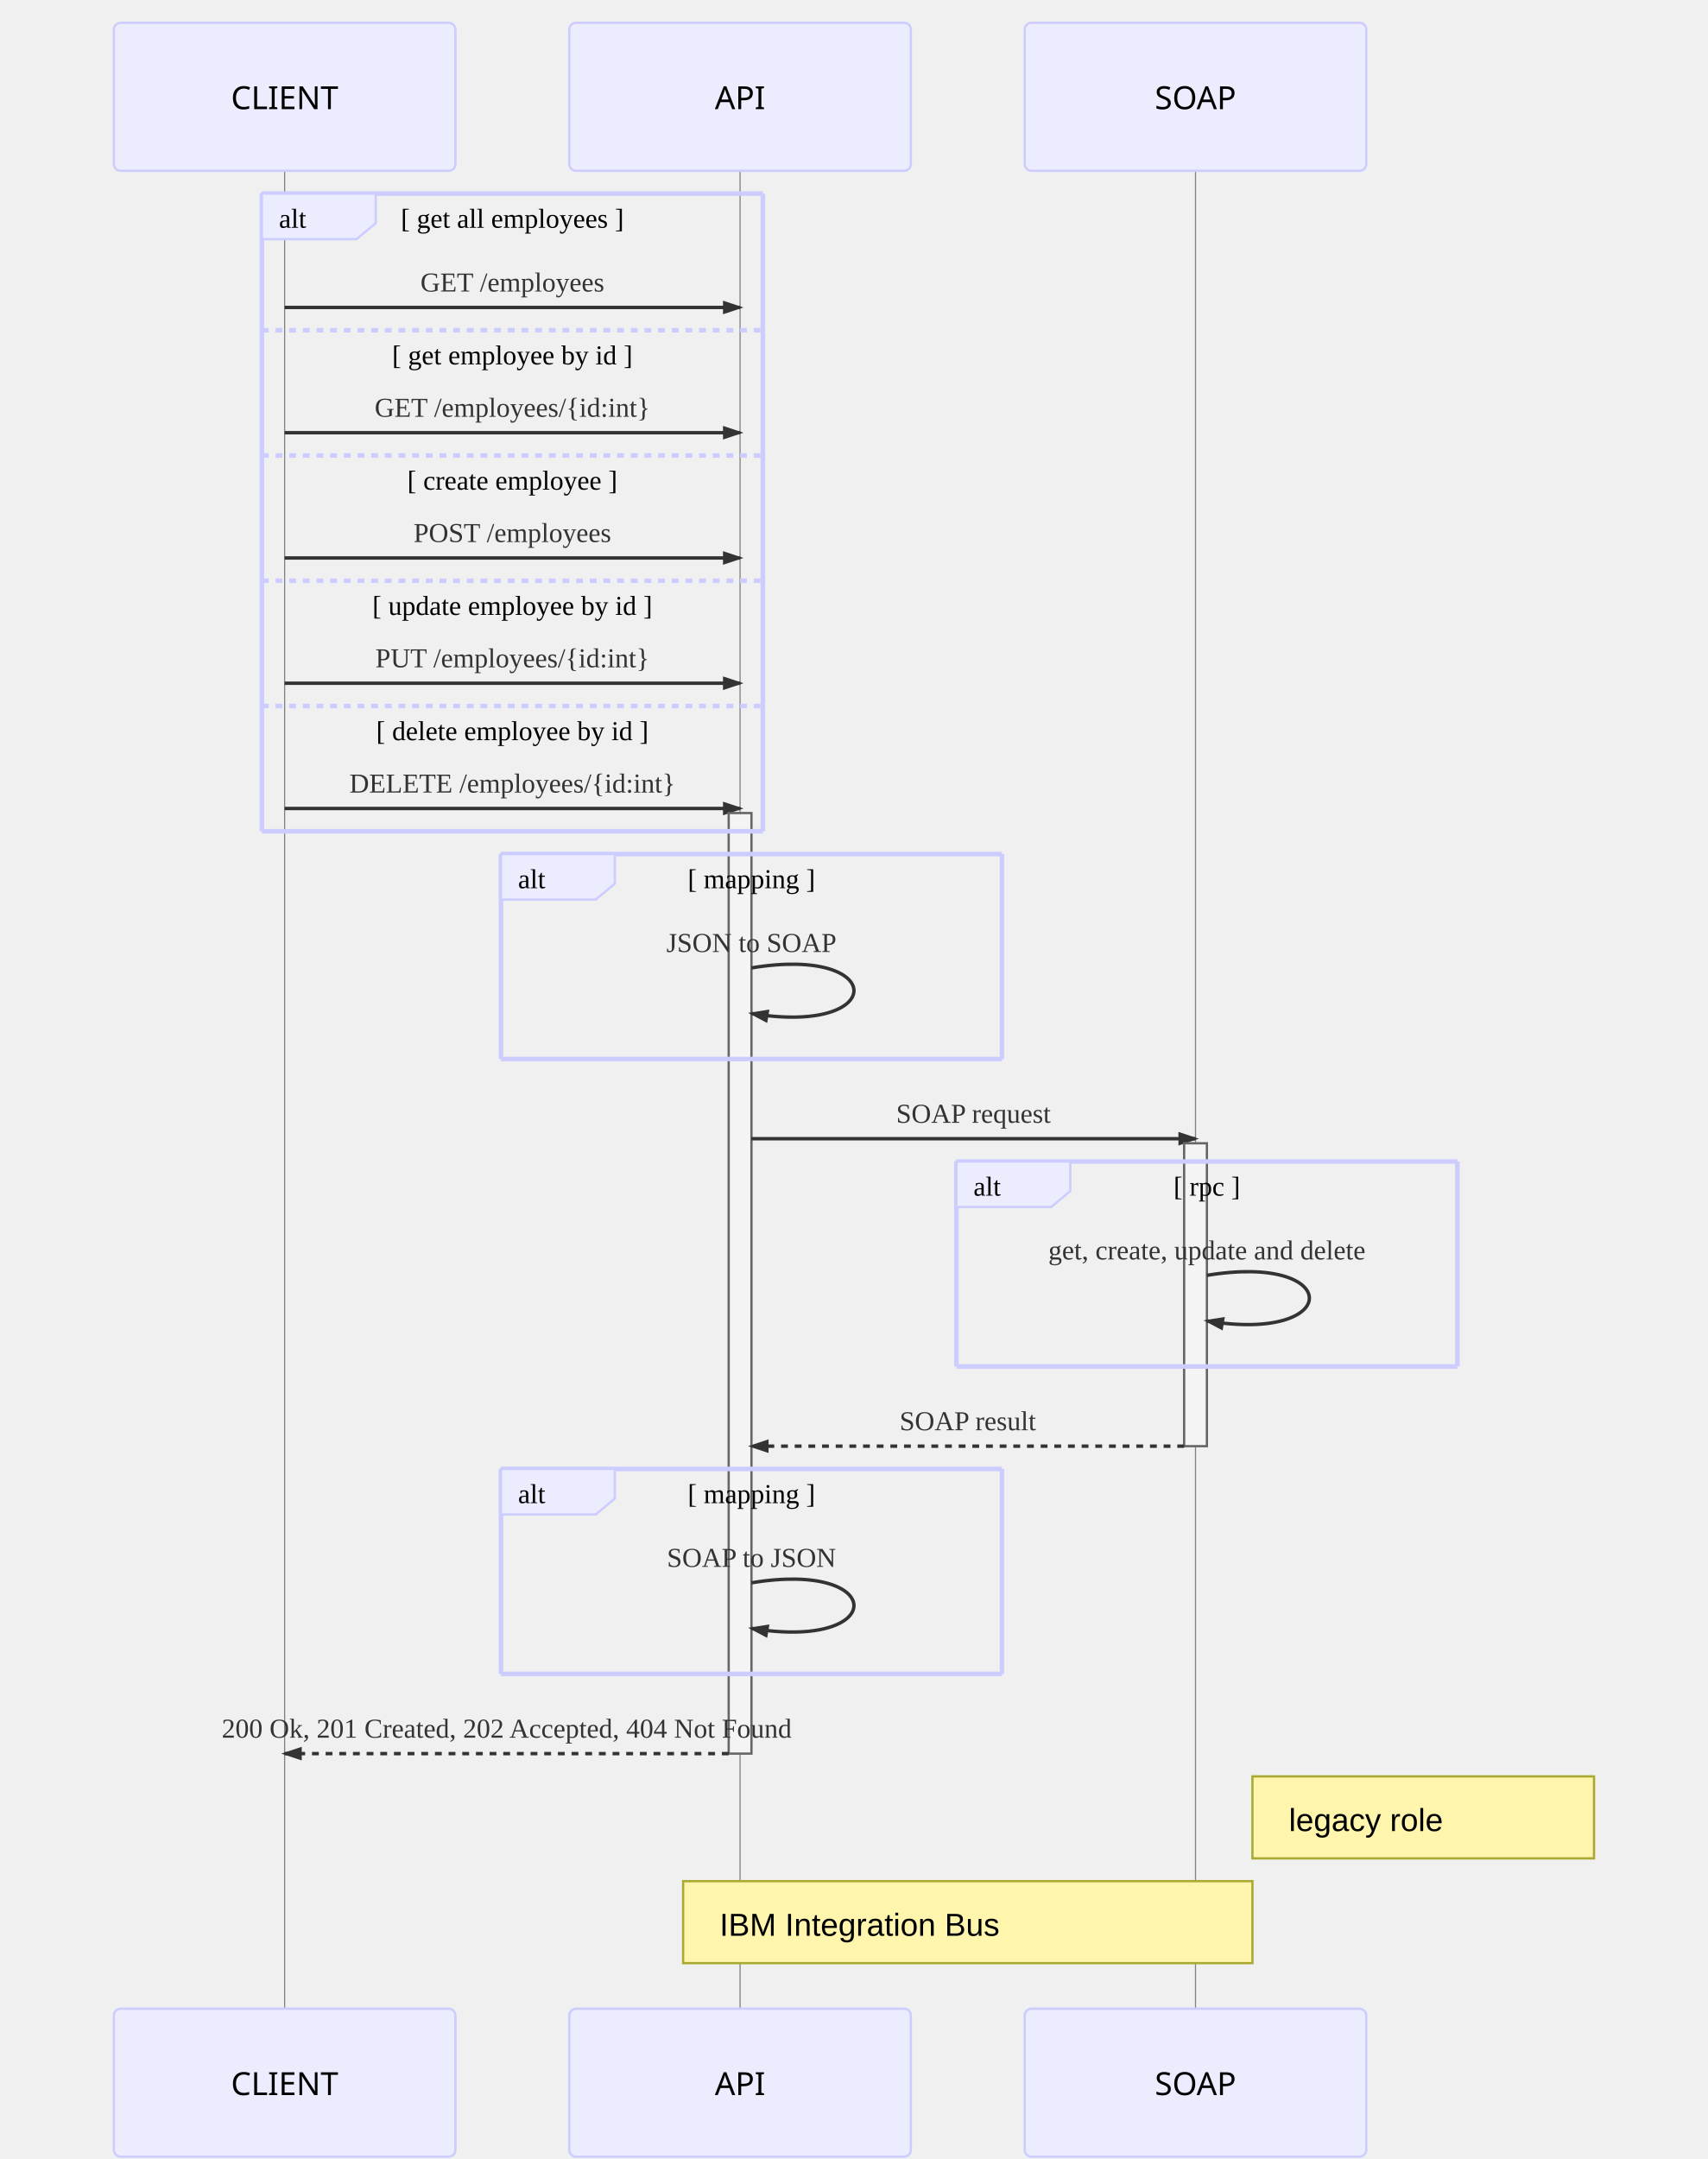
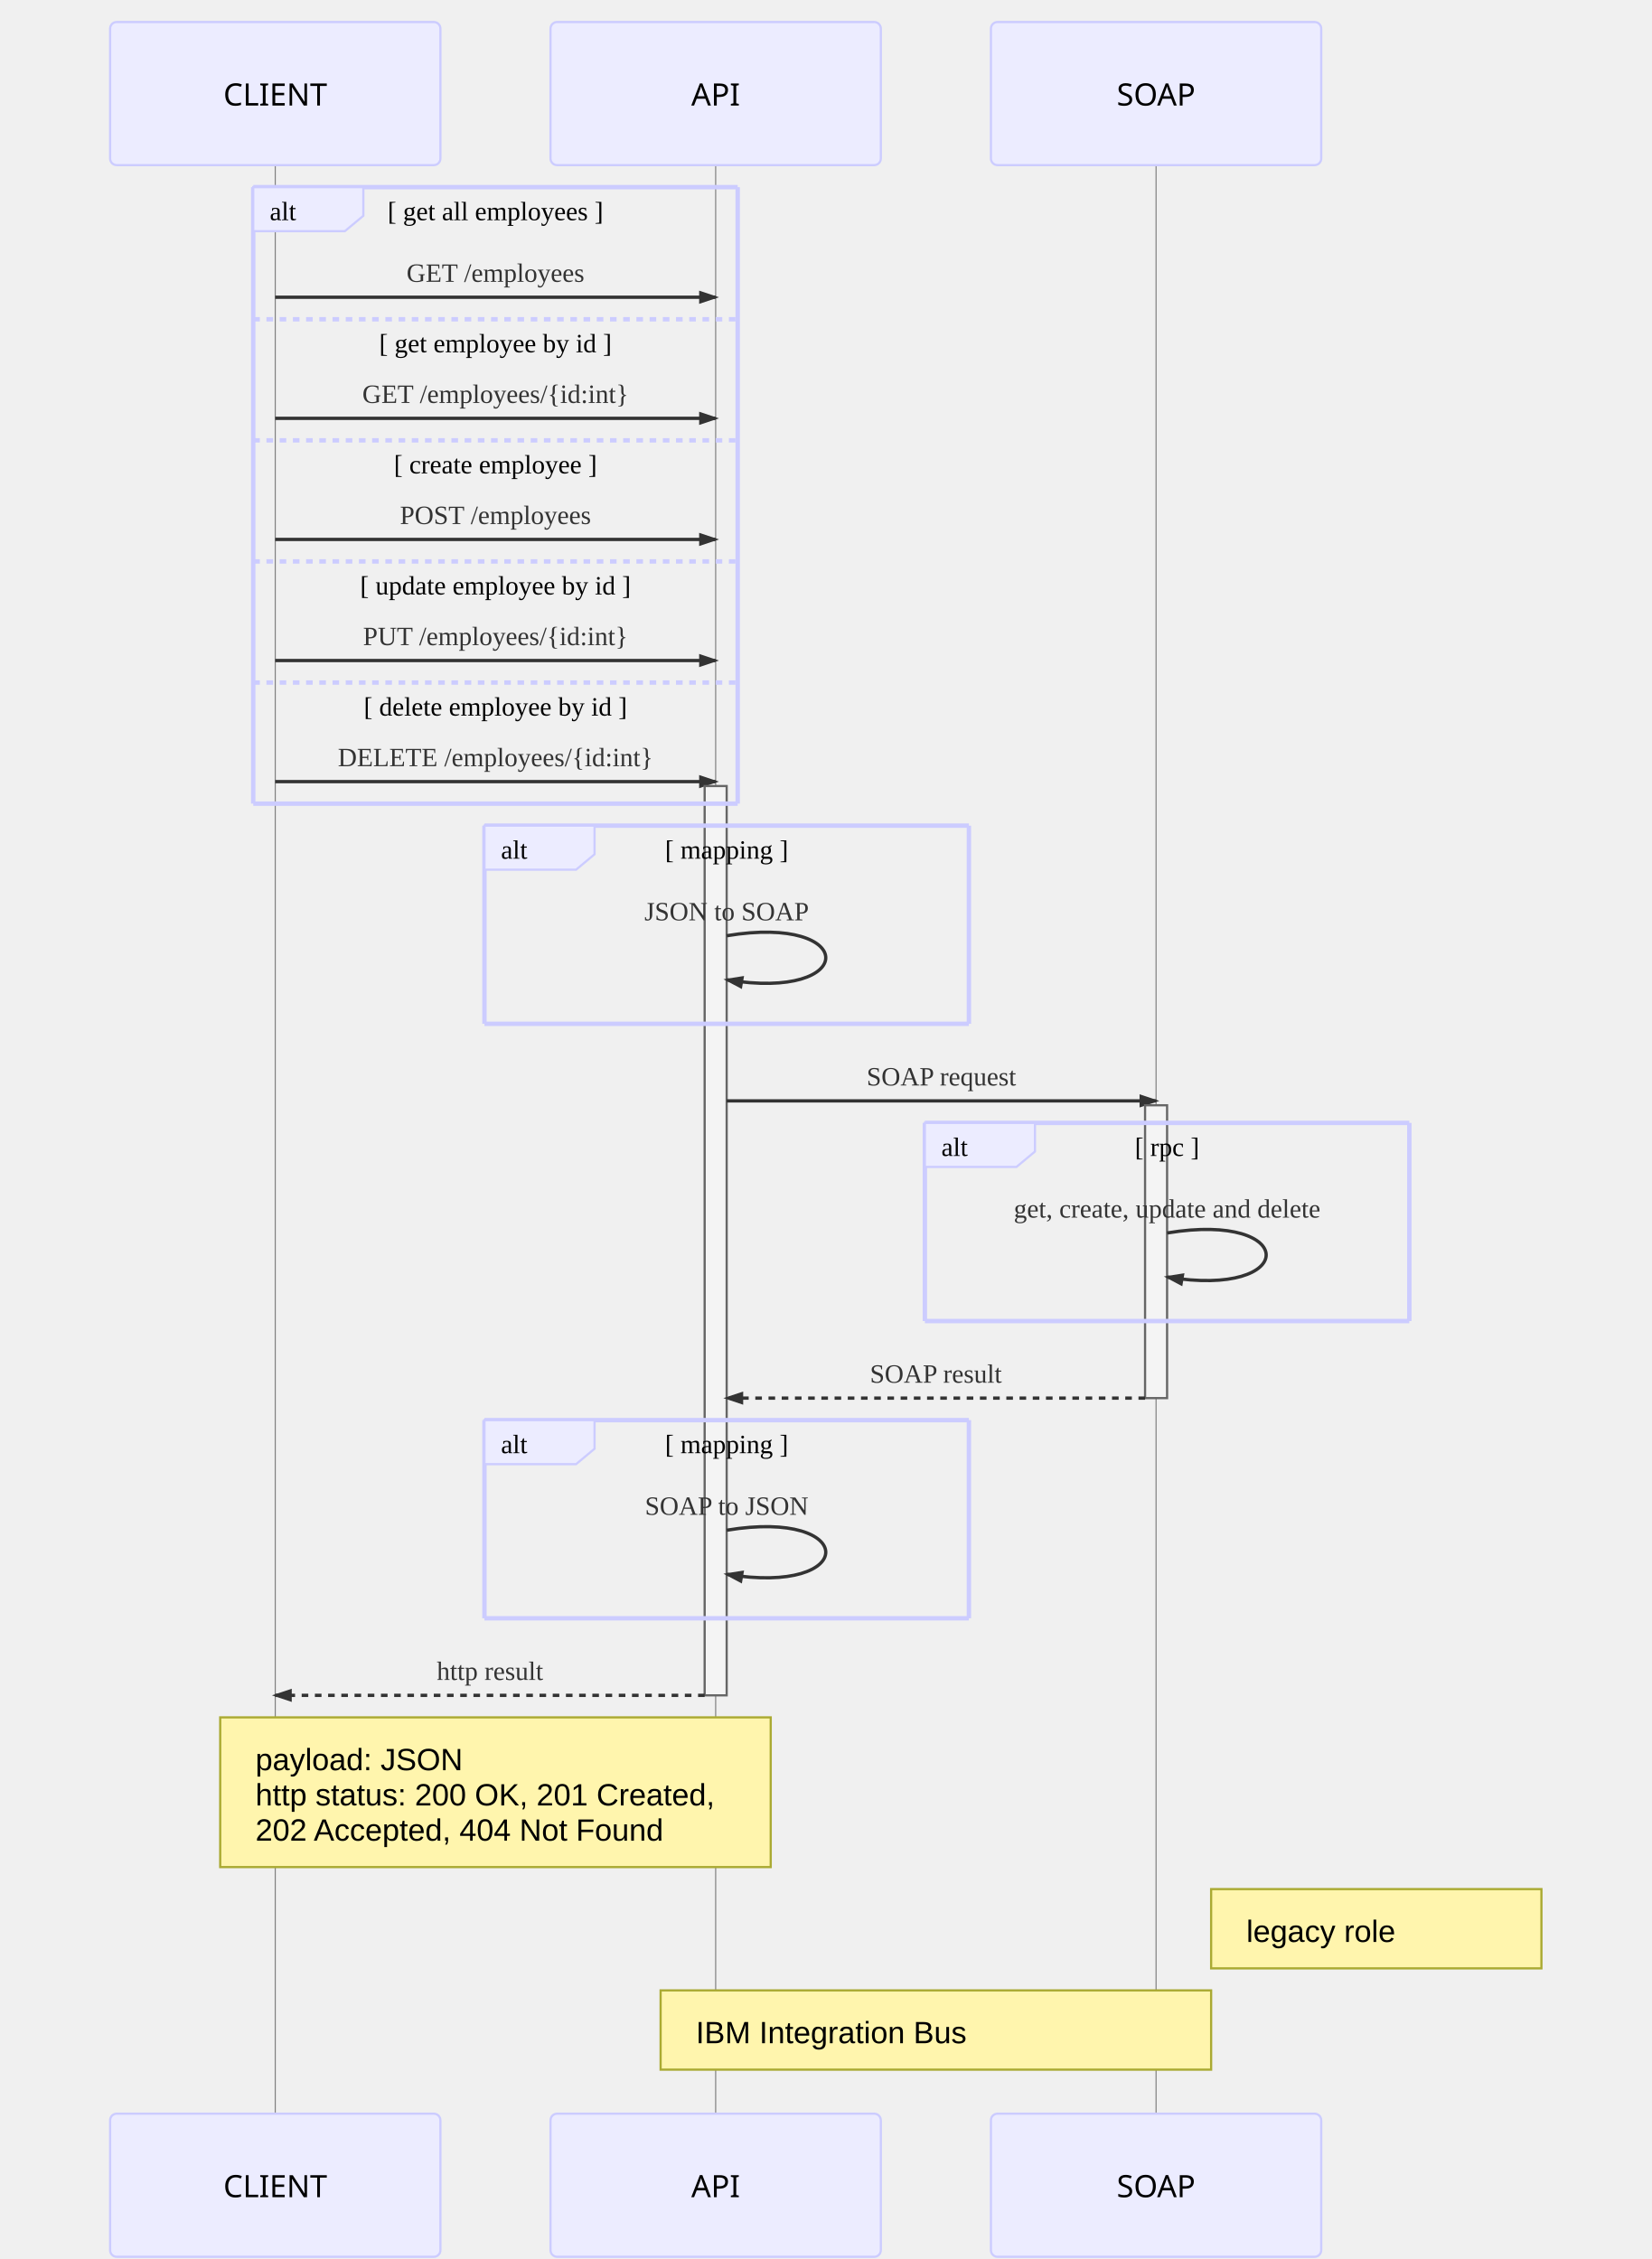
- <svg xmlns="http://www.w3.org/2000/svg" id="mermaid-1557452709722" width="100%" height="100%" style="max-width:750px;" viewBox="-50 -10 750 948">
+ <svg xmlns="http://www.w3.org/2000/svg" id="mermaid-1557453298818" width="100%" height="100%" style="max-width:750px;" viewBox="-50 -10 750 1026">
  <style>


- #mermaid-1557452709722 .label {
+ #mermaid-1557453298818 .label {
  font-family: 'trebuchet ms', verdana, arial;
  color: #333; }

- #mermaid-1557452709722 .node rect,
- #mermaid-1557452709722 .node circle,
- #mermaid-1557452709722 .node ellipse,
- #mermaid-1557452709722 .node polygon {
+ #mermaid-1557453298818 .node rect,
+ #mermaid-1557453298818 .node circle,
+ #mermaid-1557453298818 .node ellipse,
+ #mermaid-1557453298818 .node polygon {
  fill: #ECECFF;
  stroke: #9370DB;
  stroke-width: 1px; }

- #mermaid-1557452709722 .node.clickable {
+ #mermaid-1557453298818 .node.clickable {
  cursor: pointer; }

- #mermaid-1557452709722 .arrowheadPath {
+ #mermaid-1557453298818 .arrowheadPath {
  fill: #333333; }

- #mermaid-1557452709722 .edgePath .path {
+ #mermaid-1557453298818 .edgePath .path {
  stroke: #333333;
  stroke-width: 1.5px; }

- #mermaid-1557452709722 .edgeLabel {
+ #mermaid-1557453298818 .edgeLabel {
  background-color: #e8e8e8; }

- #mermaid-1557452709722 .cluster rect {
+ #mermaid-1557453298818 .cluster rect {
  fill: #ffffde !important;
  stroke: #aaaa33 !important;
  stroke-width: 1px !important; }

- #mermaid-1557452709722 .cluster text {
+ #mermaid-1557453298818 .cluster text {
  fill: #333; }

- #mermaid-1557452709722 div.mermaidTooltip {
+ #mermaid-1557453298818 div.mermaidTooltip {
  position: absolute;
  text-align: center;
  max-width: 200px;
  padding: 2px;
  font-family: 'trebuchet ms', verdana, arial;
  font-size: 12px;
  background: #ffffde;
  border: 1px solid #aaaa33;
  border-radius: 2px;
  pointer-events: none;
  z-index: 100; }

- #mermaid-1557452709722 .actor {
+ #mermaid-1557453298818 .actor {
  stroke: #CCCCFF;
  fill: #ECECFF; }

- #mermaid-1557452709722 text.actor {
+ #mermaid-1557453298818 text.actor {
  fill: black;
  stroke: none; }

- #mermaid-1557452709722 .actor-line {
+ #mermaid-1557453298818 .actor-line {
  stroke: grey; }

- #mermaid-1557452709722 .messageLine0 {
+ #mermaid-1557453298818 .messageLine0 {
  stroke-width: 1.5;
  stroke-dasharray: '2 2';
  stroke: #333; }

- #mermaid-1557452709722 .messageLine1 {
+ #mermaid-1557453298818 .messageLine1 {
  stroke-width: 1.5;
  stroke-dasharray: '2 2';
  stroke: #333; }

- #mermaid-1557452709722 #arrowhead {
+ #mermaid-1557453298818 #arrowhead {
  fill: #333; }

- #mermaid-1557452709722 #crosshead path {
+ #mermaid-1557453298818 #crosshead path {
  fill: #333 !important;
  stroke: #333 !important; }

- #mermaid-1557452709722 .messageText {
+ #mermaid-1557453298818 .messageText {
  fill: #333;
  stroke: none; }

- #mermaid-1557452709722 .labelBox {
+ #mermaid-1557453298818 .labelBox {
  stroke: #CCCCFF;
  fill: #ECECFF; }

- #mermaid-1557452709722 .labelText {
+ #mermaid-1557453298818 .labelText {
  fill: black;
  stroke: none; }

- #mermaid-1557452709722 .loopText {
+ #mermaid-1557453298818 .loopText {
  fill: black;
  stroke: none; }

- #mermaid-1557452709722 .loopLine {
+ #mermaid-1557453298818 .loopLine {
  stroke-width: 2;
  stroke-dasharray: '2 2';
  stroke: #CCCCFF; }

- #mermaid-1557452709722 .note {
+ #mermaid-1557453298818 .note {
  stroke: #aaaa33;
  fill: #fff5ad; }

- #mermaid-1557452709722 .noteText {
+ #mermaid-1557453298818 .noteText {
  fill: black;
  stroke: none;
  font-family: 'trebuchet ms', verdana, arial;
  font-size: 14px; }

- #mermaid-1557452709722 .activation0 {
+ #mermaid-1557453298818 .activation0 {
  fill: #f4f4f4;
  stroke: #666; }

- #mermaid-1557452709722 .activation1 {
+ #mermaid-1557453298818 .activation1 {
  fill: #f4f4f4;
  stroke: #666; }

- #mermaid-1557452709722 .activation2 {
+ #mermaid-1557453298818 .activation2 {
  fill: #f4f4f4;
  stroke: #666; }


- #mermaid-1557452709722 .section {
+ #mermaid-1557453298818 .section {
  stroke: none;
  opacity: 0.2; }

- #mermaid-1557452709722 .section0 {
+ #mermaid-1557453298818 .section0 {
  fill: rgba(102, 102, 255, 0.49); }

- #mermaid-1557452709722 .section2 {
+ #mermaid-1557453298818 .section2 {
  fill: #fff400; }

- #mermaid-1557452709722 .section1,
- #mermaid-1557452709722 .section3 {
+ #mermaid-1557453298818 .section1,
+ #mermaid-1557453298818 .section3 {
  fill: white;
  opacity: 0.2; }

- #mermaid-1557452709722 .sectionTitle0 {
+ #mermaid-1557453298818 .sectionTitle0 {
  fill: #333; }

- #mermaid-1557452709722 .sectionTitle1 {
+ #mermaid-1557453298818 .sectionTitle1 {
  fill: #333; }

- #mermaid-1557452709722 .sectionTitle2 {
+ #mermaid-1557453298818 .sectionTitle2 {
  fill: #333; }

- #mermaid-1557452709722 .sectionTitle3 {
+ #mermaid-1557453298818 .sectionTitle3 {
  fill: #333; }

- #mermaid-1557452709722 .sectionTitle {
+ #mermaid-1557453298818 .sectionTitle {
  text-anchor: start;
  font-size: 11px;
  text-height: 14px; }


- #mermaid-1557452709722 .grid .tick {
+ #mermaid-1557453298818 .grid .tick {
  stroke: lightgrey;
  opacity: 0.3;
  shape-rendering: crispEdges; }

- #mermaid-1557452709722 .grid path {
+ #mermaid-1557453298818 .grid path {
  stroke-width: 0; }


- #mermaid-1557452709722 .today {
+ #mermaid-1557453298818 .today {
  fill: none;
  stroke: red;
  stroke-width: 2px; }



- #mermaid-1557452709722 .task {
+ #mermaid-1557453298818 .task {
  stroke-width: 2; }

- #mermaid-1557452709722 .taskText {
+ #mermaid-1557453298818 .taskText {
  text-anchor: middle;
  font-size: 11px; }

- #mermaid-1557452709722 .taskTextOutsideRight {
+ #mermaid-1557453298818 .taskTextOutsideRight {
  fill: black;
  text-anchor: start;
  font-size: 11px; }

- #mermaid-1557452709722 .taskTextOutsideLeft {
+ #mermaid-1557453298818 .taskTextOutsideLeft {
  fill: black;
  text-anchor: end;
  font-size: 11px; }


- #mermaid-1557452709722 .taskText0,
- #mermaid-1557452709722 .taskText1,
- #mermaid-1557452709722 .taskText2,
- #mermaid-1557452709722 .taskText3 {
+ #mermaid-1557453298818 .taskText0,
+ #mermaid-1557453298818 .taskText1,
+ #mermaid-1557453298818 .taskText2,
+ #mermaid-1557453298818 .taskText3 {
  fill: white; }

- #mermaid-1557452709722 .task0,
- #mermaid-1557452709722 .task1,
- #mermaid-1557452709722 .task2,
- #mermaid-1557452709722 .task3 {
+ #mermaid-1557453298818 .task0,
+ #mermaid-1557453298818 .task1,
+ #mermaid-1557453298818 .task2,
+ #mermaid-1557453298818 .task3 {
  fill: #8a90dd;
  stroke: #534fbc; }

- #mermaid-1557452709722 .taskTextOutside0,
- #mermaid-1557452709722 .taskTextOutside2 {
+ #mermaid-1557453298818 .taskTextOutside0,
+ #mermaid-1557453298818 .taskTextOutside2 {
  fill: black; }

- #mermaid-1557452709722 .taskTextOutside1,
- #mermaid-1557452709722 .taskTextOutside3 {
+ #mermaid-1557453298818 .taskTextOutside1,
+ #mermaid-1557453298818 .taskTextOutside3 {
  fill: black; }


- #mermaid-1557452709722 .active0,
- #mermaid-1557452709722 .active1,
- #mermaid-1557452709722 .active2,
- #mermaid-1557452709722 .active3 {
+ #mermaid-1557453298818 .active0,
+ #mermaid-1557453298818 .active1,
+ #mermaid-1557453298818 .active2,
+ #mermaid-1557453298818 .active3 {
  fill: #bfc7ff;
  stroke: #534fbc; }

- #mermaid-1557452709722 .activeText0,
- #mermaid-1557452709722 .activeText1,
- #mermaid-1557452709722 .activeText2,
- #mermaid-1557452709722 .activeText3 {
+ #mermaid-1557453298818 .activeText0,
+ #mermaid-1557453298818 .activeText1,
+ #mermaid-1557453298818 .activeText2,
+ #mermaid-1557453298818 .activeText3 {
  fill: black !important; }


- #mermaid-1557452709722 .done0,
- #mermaid-1557452709722 .done1,
- #mermaid-1557452709722 .done2,
- #mermaid-1557452709722 .done3 {
+ #mermaid-1557453298818 .done0,
+ #mermaid-1557453298818 .done1,
+ #mermaid-1557453298818 .done2,
+ #mermaid-1557453298818 .done3 {
  stroke: grey;
  fill: lightgrey;
  stroke-width: 2; }

- #mermaid-1557452709722 .doneText0,
- #mermaid-1557452709722 .doneText1,
- #mermaid-1557452709722 .doneText2,
- #mermaid-1557452709722 .doneText3 {
+ #mermaid-1557453298818 .doneText0,
+ #mermaid-1557453298818 .doneText1,
+ #mermaid-1557453298818 .doneText2,
+ #mermaid-1557453298818 .doneText3 {
  fill: black !important; }


- #mermaid-1557452709722 .crit0,
- #mermaid-1557452709722 .crit1,
- #mermaid-1557452709722 .crit2,
- #mermaid-1557452709722 .crit3 {
+ #mermaid-1557453298818 .crit0,
+ #mermaid-1557453298818 .crit1,
+ #mermaid-1557453298818 .crit2,
+ #mermaid-1557453298818 .crit3 {
  stroke: #ff8888;
  fill: red;
  stroke-width: 2; }

- #mermaid-1557452709722 .activeCrit0,
- #mermaid-1557452709722 .activeCrit1,
- #mermaid-1557452709722 .activeCrit2,
- #mermaid-1557452709722 .activeCrit3 {
+ #mermaid-1557453298818 .activeCrit0,
+ #mermaid-1557453298818 .activeCrit1,
+ #mermaid-1557453298818 .activeCrit2,
+ #mermaid-1557453298818 .activeCrit3 {
  stroke: #ff8888;
  fill: #bfc7ff;
  stroke-width: 2; }

- #mermaid-1557452709722 .doneCrit0,
- #mermaid-1557452709722 .doneCrit1,
- #mermaid-1557452709722 .doneCrit2,
- #mermaid-1557452709722 .doneCrit3 {
+ #mermaid-1557453298818 .doneCrit0,
+ #mermaid-1557453298818 .doneCrit1,
+ #mermaid-1557453298818 .doneCrit2,
+ #mermaid-1557453298818 .doneCrit3 {
  stroke: #ff8888;
  fill: lightgrey;
  stroke-width: 2;
  cursor: pointer;
  shape-rendering: crispEdges; }

- #mermaid-1557452709722 .doneCritText0,
- #mermaid-1557452709722 .doneCritText1,
- #mermaid-1557452709722 .doneCritText2,
- #mermaid-1557452709722 .doneCritText3 {
+ #mermaid-1557453298818 .doneCritText0,
+ #mermaid-1557453298818 .doneCritText1,
+ #mermaid-1557453298818 .doneCritText2,
+ #mermaid-1557453298818 .doneCritText3 {
  fill: black !important; }

- #mermaid-1557452709722 .activeCritText0,
- #mermaid-1557452709722 .activeCritText1,
- #mermaid-1557452709722 .activeCritText2,
- #mermaid-1557452709722 .activeCritText3 {
+ #mermaid-1557453298818 .activeCritText0,
+ #mermaid-1557453298818 .activeCritText1,
+ #mermaid-1557453298818 .activeCritText2,
+ #mermaid-1557453298818 .activeCritText3 {
  fill: black !important; }

- #mermaid-1557452709722 .titleText {
+ #mermaid-1557453298818 .titleText {
  text-anchor: middle;
  font-size: 18px;
  fill: black; }

- #mermaid-1557452709722 g.classGroup text {
+ #mermaid-1557453298818 g.classGroup text {
  fill: #9370DB;
  stroke: none;
  font-family: 'trebuchet ms', verdana, arial;
  font-size: 10px; }

- #mermaid-1557452709722 g.classGroup rect {
+ #mermaid-1557453298818 g.classGroup rect {
  fill: #ECECFF;
  stroke: #9370DB; }

- #mermaid-1557452709722 g.classGroup line {
-   stroke: #9370DB;
-   stroke-width: 1; }
- 
- #mermaid-1557452709722 .classLabel .box {
+ #mermaid-1557453298818 g.classGroup line {
+   stroke: #9370DB;
+   stroke-width: 1; }
+ 
+ #mermaid-1557453298818 .classLabel .box {
  stroke: none;
  stroke-width: 0;
  fill: #ECECFF;
  opacity: 0.5; }

- #mermaid-1557452709722 .classLabel .label {
+ #mermaid-1557453298818 .classLabel .label {
  fill: #9370DB;
  font-size: 10px; }

- #mermaid-1557452709722 .relation {
+ #mermaid-1557453298818 .relation {
  stroke: #9370DB;
  stroke-width: 1;
  fill: none; }

- #mermaid-1557452709722 #compositionStart {
-   fill: #9370DB;
-   stroke: #9370DB;
-   stroke-width: 1; }
- 
- #mermaid-1557452709722 #compositionEnd {
-   fill: #9370DB;
-   stroke: #9370DB;
-   stroke-width: 1; }
- 
- #mermaid-1557452709722 #aggregationStart {
+ #mermaid-1557453298818 #compositionStart {
+   fill: #9370DB;
+   stroke: #9370DB;
+   stroke-width: 1; }
+ 
+ #mermaid-1557453298818 #compositionEnd {
+   fill: #9370DB;
+   stroke: #9370DB;
+   stroke-width: 1; }
+ 
+ #mermaid-1557453298818 #aggregationStart {
  fill: #ECECFF;
  stroke: #9370DB;
  stroke-width: 1; }

- #mermaid-1557452709722 #aggregationEnd {
+ #mermaid-1557453298818 #aggregationEnd {
  fill: #ECECFF;
  stroke: #9370DB;
  stroke-width: 1; }

- #mermaid-1557452709722 #dependencyStart {
-   fill: #9370DB;
-   stroke: #9370DB;
-   stroke-width: 1; }
- 
- #mermaid-1557452709722 #dependencyEnd {
-   fill: #9370DB;
-   stroke: #9370DB;
-   stroke-width: 1; }
- 
- #mermaid-1557452709722 #extensionStart {
-   fill: #9370DB;
-   stroke: #9370DB;
-   stroke-width: 1; }
- 
- #mermaid-1557452709722 #extensionEnd {
-   fill: #9370DB;
-   stroke: #9370DB;
-   stroke-width: 1; }
- 
- #mermaid-1557452709722 .commit-id,
- #mermaid-1557452709722 .commit-msg,
- #mermaid-1557452709722 .branch-label {
+ #mermaid-1557453298818 #dependencyStart {
+   fill: #9370DB;
+   stroke: #9370DB;
+   stroke-width: 1; }
+ 
+ #mermaid-1557453298818 #dependencyEnd {
+   fill: #9370DB;
+   stroke: #9370DB;
+   stroke-width: 1; }
+ 
+ #mermaid-1557453298818 #extensionStart {
+   fill: #9370DB;
+   stroke: #9370DB;
+   stroke-width: 1; }
+ 
+ #mermaid-1557453298818 #extensionEnd {
+   fill: #9370DB;
+   stroke: #9370DB;
+   stroke-width: 1; }
+ 
+ #mermaid-1557453298818 .commit-id,
+ #mermaid-1557453298818 .commit-msg,
+ #mermaid-1557453298818 .branch-label {
  fill: lightgrey;
  color: lightgrey; }
</style>
-   <style>#mermaid-1557452709722 {
+   <style>#mermaid-1557453298818 {
    color: rgba(0, 0, 0, 0.65);
    font: ;
  }</style>
  <g />
  <g>
-     <line id="actor6" x1="75" y1="5" x2="75" y2="937" class="actor-line" stroke-width="0.5px" stroke="#999" />
+     <line id="actor9" x1="75" y1="5" x2="75" y2="1015" class="actor-line" stroke-width="0.5px" stroke="#999" />
    <rect x="0" y="0" fill="#eaeaea" stroke="#666" width="150" height="65" rx="3" ry="3" class="actor" />
    <text x="75" y="32.5" dominant-baseline="central" alignment-baseline="central" class="actor" style="text-anchor: middle; font-size: 14px; font-family: Open-Sans, sans-serif;">
      <tspan x="75" dy="0">CLIENT</tspan>
    </text>
  </g>
  <g>
-     <line id="actor7" x1="275" y1="5" x2="275" y2="937" class="actor-line" stroke-width="0.5px" stroke="#999" />
+     <line id="actor10" x1="275" y1="5" x2="275" y2="1015" class="actor-line" stroke-width="0.5px" stroke="#999" />
    <rect x="200" y="0" fill="#eaeaea" stroke="#666" width="150" height="65" rx="3" ry="3" class="actor" />
    <text x="275" y="32.5" dominant-baseline="central" alignment-baseline="central" class="actor" style="text-anchor: middle; font-size: 14px; font-family: Open-Sans, sans-serif;">
      <tspan x="275" dy="0">API</tspan>
    </text>
  </g>
  <g>
-     <line id="actor8" x1="475" y1="5" x2="475" y2="937" class="actor-line" stroke-width="0.5px" stroke="#999" />
+     <line id="actor11" x1="475" y1="5" x2="475" y2="1015" class="actor-line" stroke-width="0.5px" stroke="#999" />
    <rect x="400" y="0" fill="#eaeaea" stroke="#666" width="150" height="65" rx="3" ry="3" class="actor" />
    <text x="475" y="32.5" dominant-baseline="central" alignment-baseline="central" class="actor" style="text-anchor: middle; font-size: 14px; font-family: Open-Sans, sans-serif;">
      <tspan x="475" dy="0">SOAP</tspan>
    </text>
  </g>
  <defs>
    <marker id="arrowhead" refX="5" refY="2" markerWidth="6" markerHeight="4" orient="auto">
      <path d="M 0,0 V 4 L6,2 Z" />
    </marker>
  </defs>
  <defs>
    <marker id="crosshead" markerWidth="15" markerHeight="8" orient="auto" refX="16" refY="4">
      <path fill="black" stroke="#000000" stroke-width="1px" d="M 9,2 V 6 L16,4 Z" style="stroke-dasharray: 0, 0;" />
      <path fill="none" stroke="#000000" stroke-width="1px" d="M 0,1 L 6,7 M 6,1 L 0,7" style="stroke-dasharray: 0, 0;" />
    </marker>
  </defs>
  <g>
    <text x="175" y="118" class="messageText" style="text-anchor: middle;">GET /employees</text>
    <line x1="75" y1="125" x2="275" y2="125" class="messageLine0" stroke-width="2" stroke="black" marker-end="url(#arrowhead)" style="fill: none;" />
  </g>
  <g>
    <text x="175" y="173" class="messageText" style="text-anchor: middle;">GET /employees/{id:int}</text>
    <line x1="75" y1="180" x2="275" y2="180" class="messageLine0" stroke-width="2" stroke="black" marker-end="url(#arrowhead)" style="fill: none;" />
  </g>
  <g>
    <text x="175" y="228" class="messageText" style="text-anchor: middle;">POST /employees</text>
    <line x1="75" y1="235" x2="275" y2="235" class="messageLine0" stroke-width="2" stroke="black" marker-end="url(#arrowhead)" style="fill: none;" />
  </g>
  <g>
    <text x="175" y="283" class="messageText" style="text-anchor: middle;">PUT /employees/{id:int}</text>
    <line x1="75" y1="290" x2="275" y2="290" class="messageLine0" stroke-width="2" stroke="black" marker-end="url(#arrowhead)" style="fill: none;" />
  </g>
  <g>
    <text x="175" y="338" class="messageText" style="text-anchor: middle;">DELETE /employees/{id:int}</text>
    <line x1="75" y1="345" x2="275" y2="345" class="messageLine0" stroke-width="2" stroke="black" marker-end="url(#arrowhead)" style="fill: none;" />
  </g>
  <g>
    <rect x="270" y="347" fill="#EDF2AE" stroke="#666" width="10" height="413" rx="0" ry="0" class="activation0" />
  </g>
  <g>
    <line x1="65" y1="75" x2="285" y2="75" class="loopLine" />
    <line x1="285" y1="75" x2="285" y2="355" class="loopLine" />
    <line x1="65" y1="355" x2="285" y2="355" class="loopLine" />
    <line x1="65" y1="75" x2="65" y2="355" class="loopLine" />
    <line x1="65" y1="135" x2="285" y2="135" class="loopLine" style="stroke-dasharray: 3, 3;" />
    <line x1="65" y1="190" x2="285" y2="190" class="loopLine" style="stroke-dasharray: 3, 3;" />
    <line x1="65" y1="245" x2="285" y2="245" class="loopLine" style="stroke-dasharray: 3, 3;" />
    <line x1="65" y1="300" x2="285" y2="300" class="loopLine" style="stroke-dasharray: 3, 3;" />
    <polygon points="65,75 115,75 115,88 106.6,95 65,95" class="labelBox" />
    <text x="72.5" y="90" fill="black" class="labelText">
      <tspan x="72.5" fill="black">alt</tspan>
    </text>
    <text x="175" y="90" fill="black" class="loopText" style="text-anchor: middle;">
      <tspan x="175" fill="black">[ get all employees ]</tspan>
    </text>
    <text x="175" y="150" fill="black" class="loopText" style="text-anchor: middle;">
      <tspan x="175" fill="black">[ get employee by id ]</tspan>
    </text>
    <text x="175" y="205" fill="black" class="loopText" style="text-anchor: middle;">
      <tspan x="175" fill="black">[ create employee  ]</tspan>
    </text>
    <text x="175" y="260" fill="black" class="loopText" style="text-anchor: middle;">
      <tspan x="175" fill="black">[ update employee by id ]</tspan>
    </text>
    <text x="175" y="315" fill="black" class="loopText" style="text-anchor: middle;">
      <tspan x="175" fill="black">[ delete employee by id ]</tspan>
    </text>
  </g>
  <g>
    <text x="280" y="408" class="messageText" style="text-anchor: middle;">JSON to SOAP</text>
    <path d="M 280,415 C 340,405 340,445 280,435" class="messageLine0" stroke-width="2" stroke="black" marker-end="url(#arrowhead)" style="fill: none;" />
  </g>
  <g>
    <line x1="170" y1="365" x2="390" y2="365" class="loopLine" />
    <line x1="390" y1="365" x2="390" y2="455" class="loopLine" />
    <line x1="170" y1="455" x2="390" y2="455" class="loopLine" />
    <line x1="170" y1="365" x2="170" y2="455" class="loopLine" />
    <polygon points="170,365 220,365 220,378 211.6,385 170,385" class="labelBox" />
    <text x="177.5" y="380" fill="black" class="labelText">
      <tspan x="177.5" fill="black">alt</tspan>
    </text>
    <text x="280" y="380" fill="black" class="loopText" style="text-anchor: middle;">
      <tspan x="280" fill="black">[ mapping ]</tspan>
    </text>
  </g>
  <g>
    <text x="377.5" y="483" class="messageText" style="text-anchor: middle;">SOAP request</text>
    <line x1="280" y1="490" x2="475" y2="490" class="messageLine0" stroke-width="2" stroke="black" marker-end="url(#arrowhead)" style="fill: none;" />
  </g>
  <g>
    <rect x="470" y="492" fill="#EDF2AE" stroke="#666" width="10" height="133" rx="0" ry="0" class="activation0" />
  </g>
  <g>
    <text x="480" y="543" class="messageText" style="text-anchor: middle;">get, create, update and delete</text>
    <path d="M 480,550 C 540,540 540,580 480,570" class="messageLine0" stroke-width="2" stroke="black" marker-end="url(#arrowhead)" style="fill: none;" />
  </g>
  <g>
    <line x1="370" y1="500" x2="590" y2="500" class="loopLine" />
    <line x1="590" y1="500" x2="590" y2="590" class="loopLine" />
    <line x1="370" y1="590" x2="590" y2="590" class="loopLine" />
    <line x1="370" y1="500" x2="370" y2="590" class="loopLine" />
    <polygon points="370,500 420,500 420,513 411.6,520 370,520" class="labelBox" />
    <text x="377.5" y="515" fill="black" class="labelText">
      <tspan x="377.5" fill="black">alt</tspan>
    </text>
    <text x="480" y="515" fill="black" class="loopText" style="text-anchor: middle;">
      <tspan x="480" fill="black">[ rpc ]</tspan>
    </text>
  </g>
  <g>
    <text x="375" y="618" class="messageText" style="text-anchor: middle;">SOAP result</text>
    <line x1="470" y1="625" x2="280" y2="625" class="messageLine1" stroke-width="2" stroke="black" marker-end="url(#arrowhead)" style="stroke-dasharray: 3, 3; fill: none;" />
  </g>
  <g>
    <text x="280" y="678" class="messageText" style="text-anchor: middle;">SOAP to JSON</text>
    <path d="M 280,685 C 340,675 340,715 280,705" class="messageLine0" stroke-width="2" stroke="black" marker-end="url(#arrowhead)" style="fill: none;" />
  </g>
  <g>
    <line x1="170" y1="635" x2="390" y2="635" class="loopLine" />
    <line x1="390" y1="635" x2="390" y2="725" class="loopLine" />
    <line x1="170" y1="725" x2="390" y2="725" class="loopLine" />
    <line x1="170" y1="635" x2="170" y2="725" class="loopLine" />
    <polygon points="170,635 220,635 220,648 211.6,655 170,655" class="labelBox" />
    <text x="177.5" y="650" fill="black" class="labelText">
      <tspan x="177.5" fill="black">alt</tspan>
    </text>
    <text x="280" y="650" fill="black" class="loopText" style="text-anchor: middle;">
      <tspan x="280" fill="black">[ mapping ]</tspan>
    </text>
  </g>
  <g>
-     <text x="172.5" y="753" class="messageText" style="text-anchor: middle;">200 Ok, 201 Created, 202 Accepted, 404 Not Found</text>
+     <text x="172.5" y="753" class="messageText" style="text-anchor: middle;">http result</text>
    <line x1="270" y1="760" x2="75" y2="760" class="messageLine1" stroke-width="2" stroke="black" marker-end="url(#arrowhead)" style="stroke-dasharray: 3, 3; fill: none;" />
  </g>
  <g>
-     <rect x="500" y="770" fill="#EDF2AE" stroke="#666" width="150" height="36" rx="0" ry="0" class="note" />
-     <text x="496" y="794" fill="black" class="noteText">
+     <rect x="50" y="770" fill="#EDF2AE" stroke="#666" width="250" height="68" rx="0" ry="0" class="note" />
+     <text x="46" y="794" fill="black" class="noteText">
+       <tspan x="66" fill="black">payload: JSON</tspan>
+     </text>
+     <text x="46" y="810" fill="black" class="noteText">
+       <tspan x="66" fill="black">http status: 200 OK, 201 Created,</tspan>
+     </text>
+     <text x="46" y="826" fill="black" class="noteText">
+       <tspan x="66" fill="black">202 Accepted, 404 Not Found</tspan>
+     </text>
+   </g>
+   <g>
+     <rect x="500" y="848" fill="#EDF2AE" stroke="#666" width="150" height="36" rx="0" ry="0" class="note" />
+     <text x="496" y="872" fill="black" class="noteText">
      <tspan x="516" fill="black">legacy role</tspan>
    </text>
  </g>
  <g>
-     <rect x="250" y="816" fill="#EDF2AE" stroke="#666" width="250" height="36" rx="0" ry="0" class="note" />
-     <text x="246" y="840" fill="black" class="noteText">
+     <rect x="250" y="894" fill="#EDF2AE" stroke="#666" width="250" height="36" rx="0" ry="0" class="note" />
+     <text x="246" y="918" fill="black" class="noteText">
      <tspan x="266" fill="black">IBM Integration Bus</tspan>
    </text>
  </g>
  <g>
-     <rect x="0" y="872" fill="#eaeaea" stroke="#666" width="150" height="65" rx="3" ry="3" class="actor" />
-     <text x="75" y="904.5" dominant-baseline="central" alignment-baseline="central" class="actor" style="text-anchor: middle; font-size: 14px; font-family: Open-Sans, sans-serif;">
+     <rect x="0" y="950" fill="#eaeaea" stroke="#666" width="150" height="65" rx="3" ry="3" class="actor" />
+     <text x="75" y="982.5" dominant-baseline="central" alignment-baseline="central" class="actor" style="text-anchor: middle; font-size: 14px; font-family: Open-Sans, sans-serif;">
      <tspan x="75" dy="0">CLIENT</tspan>
    </text>
  </g>
  <g>
-     <rect x="200" y="872" fill="#eaeaea" stroke="#666" width="150" height="65" rx="3" ry="3" class="actor" />
-     <text x="275" y="904.5" dominant-baseline="central" alignment-baseline="central" class="actor" style="text-anchor: middle; font-size: 14px; font-family: Open-Sans, sans-serif;">
+     <rect x="200" y="950" fill="#eaeaea" stroke="#666" width="150" height="65" rx="3" ry="3" class="actor" />
+     <text x="275" y="982.5" dominant-baseline="central" alignment-baseline="central" class="actor" style="text-anchor: middle; font-size: 14px; font-family: Open-Sans, sans-serif;">
      <tspan x="275" dy="0">API</tspan>
    </text>
  </g>
  <g>
-     <rect x="400" y="872" fill="#eaeaea" stroke="#666" width="150" height="65" rx="3" ry="3" class="actor" />
-     <text x="475" y="904.5" dominant-baseline="central" alignment-baseline="central" class="actor" style="text-anchor: middle; font-size: 14px; font-family: Open-Sans, sans-serif;">
+     <rect x="400" y="950" fill="#eaeaea" stroke="#666" width="150" height="65" rx="3" ry="3" class="actor" />
+     <text x="475" y="982.5" dominant-baseline="central" alignment-baseline="central" class="actor" style="text-anchor: middle; font-size: 14px; font-family: Open-Sans, sans-serif;">
      <tspan x="475" dy="0">SOAP</tspan>
    </text>
  </g>
</svg>
